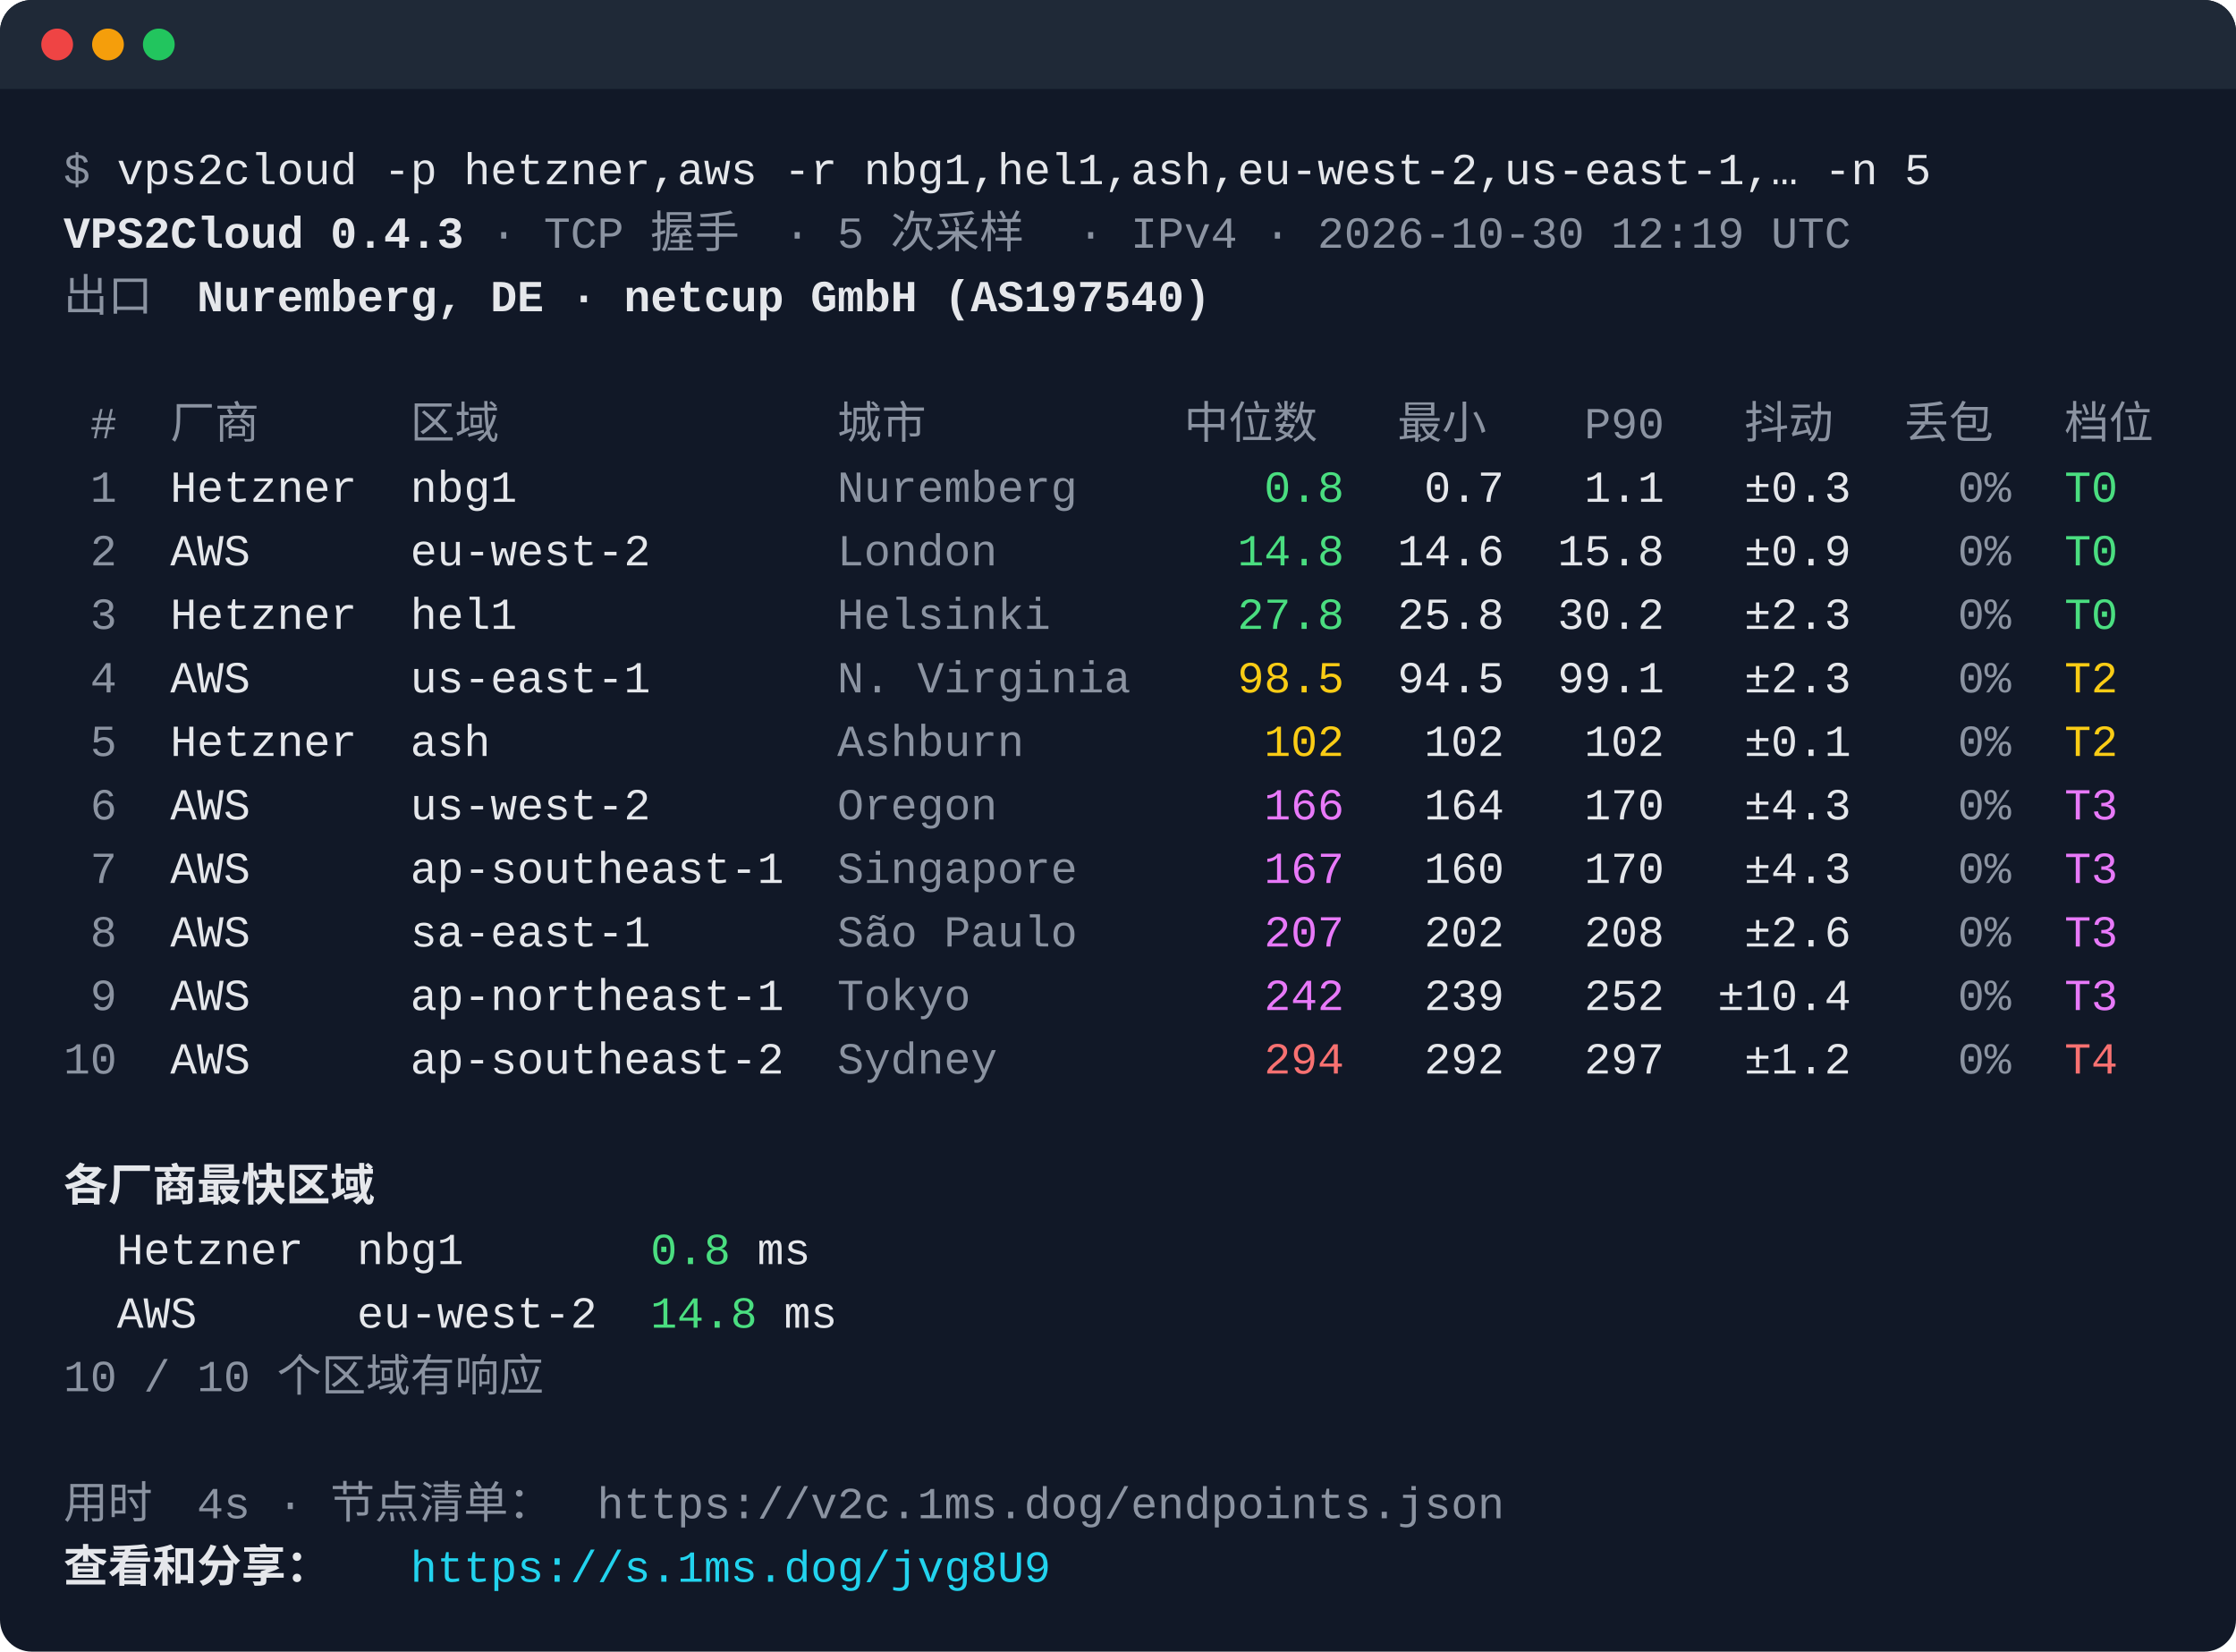
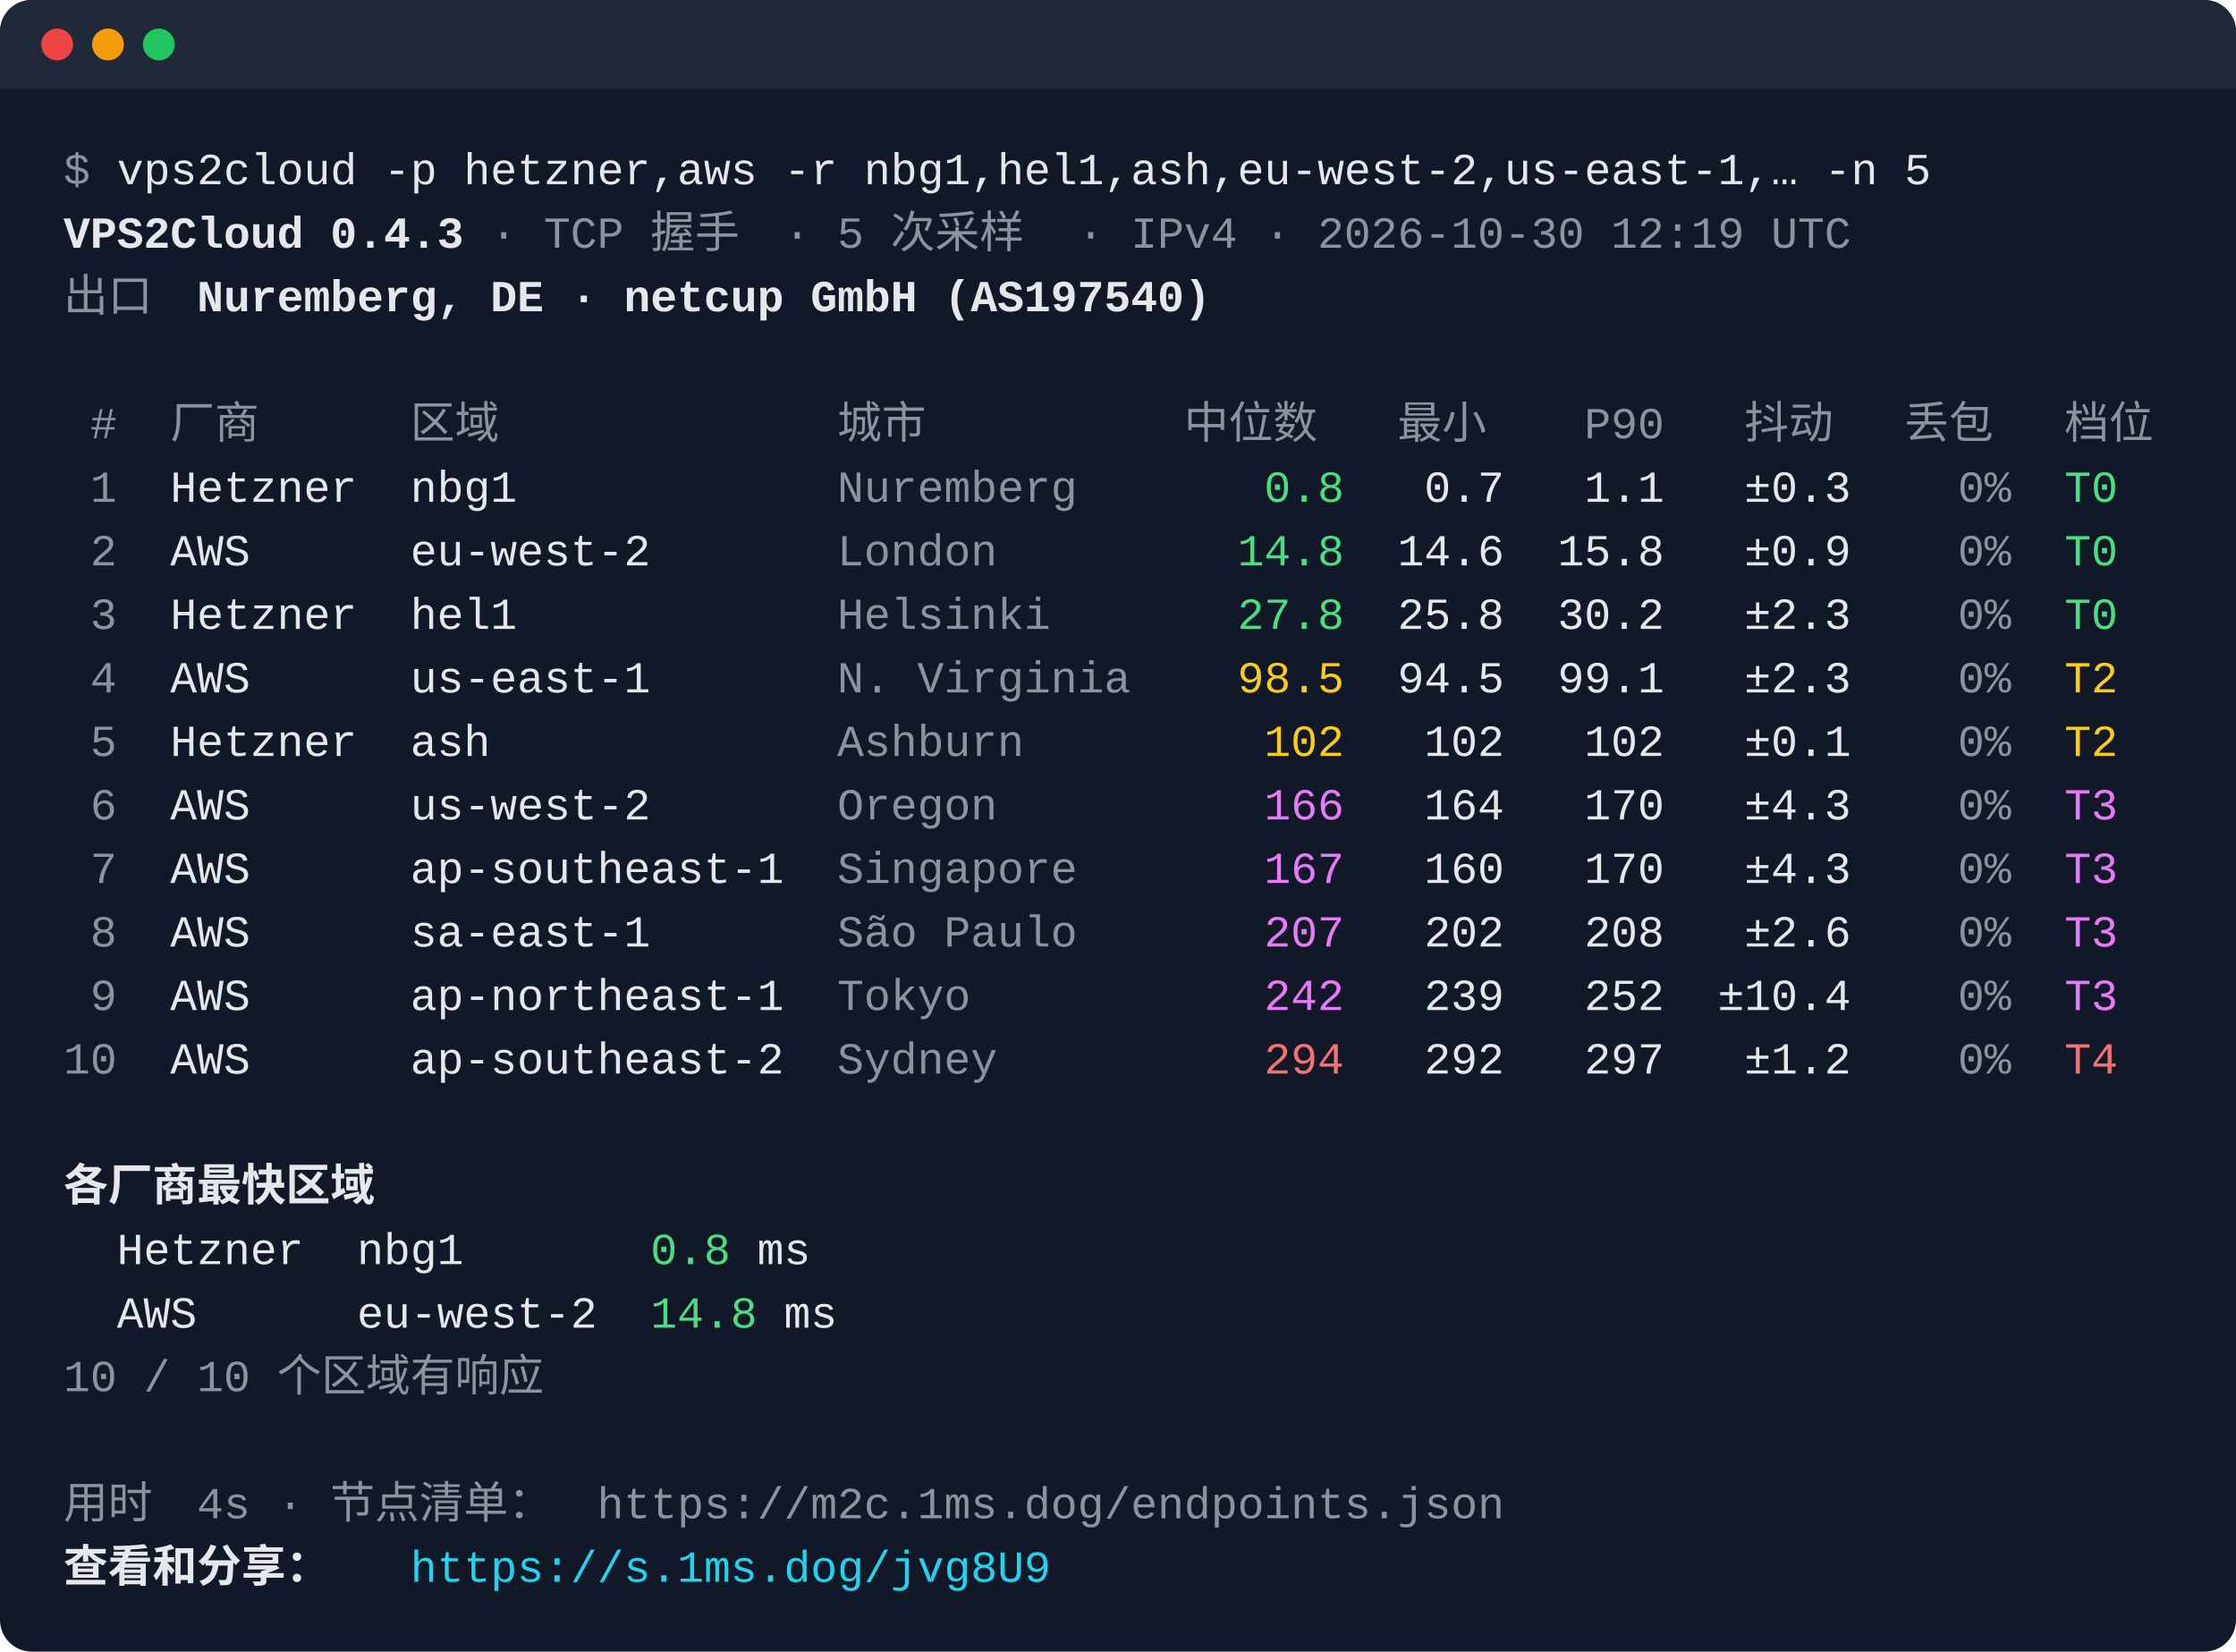
<svg xmlns="http://www.w3.org/2000/svg" width="704" height="520" viewBox="0 0 704 520" role="img" aria-label="vps2cloud output">
  <rect width="704" height="520" rx="10" fill="#111827" />
  <path d="M0 10a10 10 0 0 1 10-10h684a10 10 0 0 1 10 10v18H0z" fill="#1f2937" />
  <circle cx="18" cy="14" r="5" fill="#ef4444" />
  <circle cx="34" cy="14" r="5" fill="#f59e0b" />
  <circle cx="50" cy="14" r="5" fill="#22c55e" />
  <g font-family="ui-monospace, SFMono-Regular, Menlo, Consolas, 'Liberation Mono', 'Noto Sans Mono CJK SC', 'Microsoft YaHei UI', monospace" font-size="14">
    <text x="20.0" y="58" fill="#8b93a1" textLength="8.4" lengthAdjust="spacingAndGlyphs">$</text>
    <text x="36.8" y="58" fill="#e5e7eb" textLength="75.6" lengthAdjust="spacingAndGlyphs">vps2cloud</text>
    <text x="120.8" y="58" fill="#e5e7eb" textLength="16.8" lengthAdjust="spacingAndGlyphs">-p</text>
    <text x="146.0" y="58" fill="#e5e7eb" textLength="92.4" lengthAdjust="spacingAndGlyphs">hetzner,aws</text>
    <text x="246.8" y="58" fill="#e5e7eb" textLength="16.8" lengthAdjust="spacingAndGlyphs">-r</text>
    <text x="272.0" y="58" fill="#e5e7eb" textLength="294.0" lengthAdjust="spacingAndGlyphs">nbg1,hel1,ash,eu-west-2,us-east-1,…</text>
    <text x="574.4" y="58" fill="#e5e7eb" textLength="16.8" lengthAdjust="spacingAndGlyphs">-n</text>
    <text x="599.6" y="58" fill="#e5e7eb" textLength="8.4" lengthAdjust="spacingAndGlyphs">5</text>
    <text x="20.0" y="78" fill="#e5e7eb" font-weight="700" textLength="75.6" lengthAdjust="spacingAndGlyphs">VPS2Cloud</text>
    <text x="104.0" y="78" fill="#e5e7eb" font-weight="700" textLength="42.0" lengthAdjust="spacingAndGlyphs">0.4.3</text>
    <text x="154.4" y="78" fill="#8b93a1" textLength="8.4" lengthAdjust="spacingAndGlyphs">·</text>
    <text x="171.2" y="78" fill="#8b93a1" textLength="25.2" lengthAdjust="spacingAndGlyphs">TCP</text>
    <text x="204.8" y="78" fill="#8b93a1" textLength="33.6" lengthAdjust="spacingAndGlyphs">握手</text>
    <text x="246.8" y="78" fill="#8b93a1" textLength="8.4" lengthAdjust="spacingAndGlyphs">·</text>
    <text x="263.6" y="78" fill="#8b93a1" textLength="8.4" lengthAdjust="spacingAndGlyphs">5</text>
    <text x="280.4" y="78" fill="#8b93a1" textLength="50.4" lengthAdjust="spacingAndGlyphs">次采样</text>
    <text x="339.2" y="78" fill="#8b93a1" textLength="8.4" lengthAdjust="spacingAndGlyphs">·</text>
    <text x="356.0" y="78" fill="#8b93a1" textLength="33.6" lengthAdjust="spacingAndGlyphs">IPv4</text>
    <text x="398.0" y="78" fill="#8b93a1" textLength="8.4" lengthAdjust="spacingAndGlyphs">·</text>
    <text x="414.8" y="78" fill="#8b93a1" textLength="84.0" lengthAdjust="spacingAndGlyphs">2026-10-30</text>
    <text x="507.2" y="78" fill="#8b93a1" textLength="42.0" lengthAdjust="spacingAndGlyphs">12:19</text>
    <text x="557.6" y="78" fill="#8b93a1" textLength="25.2" lengthAdjust="spacingAndGlyphs">UTC</text>
    <text x="20.0" y="98" fill="#8b93a1" textLength="33.6" lengthAdjust="spacingAndGlyphs">出口</text>
    <text x="62.0" y="98" fill="#e5e7eb" font-weight="700" textLength="84.0" lengthAdjust="spacingAndGlyphs">Nuremberg,</text>
    <text x="154.4" y="98" fill="#e5e7eb" font-weight="700" textLength="16.8" lengthAdjust="spacingAndGlyphs">DE</text>
    <text x="179.6" y="98" fill="#e5e7eb" font-weight="700" textLength="8.4" lengthAdjust="spacingAndGlyphs">·</text>
    <text x="196.4" y="98" fill="#e5e7eb" font-weight="700" textLength="50.4" lengthAdjust="spacingAndGlyphs">netcup</text>
    <text x="255.2" y="98" fill="#e5e7eb" font-weight="700" textLength="33.6" lengthAdjust="spacingAndGlyphs">GmbH</text>
    <text x="297.2" y="98" fill="#e5e7eb" font-weight="700" textLength="84.0" lengthAdjust="spacingAndGlyphs">(AS197540)</text>
    <text x="28.4" y="138" fill="#8b93a1" textLength="8.4" lengthAdjust="spacingAndGlyphs">#</text>
    <text x="53.6" y="138" fill="#8b93a1" textLength="33.6" lengthAdjust="spacingAndGlyphs">厂商</text>
    <text x="129.2" y="138" fill="#8b93a1" textLength="33.6" lengthAdjust="spacingAndGlyphs">区域</text>
    <text x="263.6" y="138" fill="#8b93a1" textLength="33.6" lengthAdjust="spacingAndGlyphs">城市</text>
    <text x="372.8" y="138" fill="#8b93a1" textLength="50.4" lengthAdjust="spacingAndGlyphs">中位数</text>
    <text x="440.0" y="138" fill="#8b93a1" textLength="33.6" lengthAdjust="spacingAndGlyphs">最小</text>
    <text x="498.8" y="138" fill="#8b93a1" textLength="25.2" lengthAdjust="spacingAndGlyphs">P90</text>
    <text x="549.2" y="138" fill="#8b93a1" textLength="33.6" lengthAdjust="spacingAndGlyphs">抖动</text>
    <text x="599.6" y="138" fill="#8b93a1" textLength="33.6" lengthAdjust="spacingAndGlyphs">丢包</text>
    <text x="650.0" y="138" fill="#8b93a1" textLength="33.6" lengthAdjust="spacingAndGlyphs">档位</text>
    <text x="28.4" y="158" fill="#8b93a1" textLength="8.4" lengthAdjust="spacingAndGlyphs">1</text>
    <text x="53.6" y="158" fill="#e5e7eb" textLength="58.8" lengthAdjust="spacingAndGlyphs">Hetzner</text>
    <text x="129.2" y="158" fill="#e5e7eb" textLength="33.6" lengthAdjust="spacingAndGlyphs">nbg1</text>
    <text x="263.6" y="158" fill="#8b93a1" textLength="75.6" lengthAdjust="spacingAndGlyphs">Nuremberg</text>
    <text x="398.0" y="158" fill="#4ade80" textLength="25.2" lengthAdjust="spacingAndGlyphs">0.8</text>
    <text x="448.4" y="158" fill="#e5e7eb" textLength="25.2" lengthAdjust="spacingAndGlyphs">0.7</text>
    <text x="498.8" y="158" fill="#e5e7eb" textLength="25.2" lengthAdjust="spacingAndGlyphs">1.1</text>
    <text x="549.2" y="158" fill="#e5e7eb" textLength="33.6" lengthAdjust="spacingAndGlyphs">±0.3</text>
    <text x="616.4" y="158" fill="#8b93a1" textLength="16.8" lengthAdjust="spacingAndGlyphs">0%</text>
    <text x="650.0" y="158" fill="#4ade80" textLength="16.8" lengthAdjust="spacingAndGlyphs">T0</text>
    <text x="28.4" y="178" fill="#8b93a1" textLength="8.4" lengthAdjust="spacingAndGlyphs">2</text>
    <text x="53.6" y="178" fill="#e5e7eb" textLength="25.2" lengthAdjust="spacingAndGlyphs">AWS</text>
    <text x="129.2" y="178" fill="#e5e7eb" textLength="75.6" lengthAdjust="spacingAndGlyphs">eu-west-2</text>
    <text x="263.6" y="178" fill="#8b93a1" textLength="50.4" lengthAdjust="spacingAndGlyphs">London</text>
    <text x="389.6" y="178" fill="#4ade80" textLength="33.6" lengthAdjust="spacingAndGlyphs">14.8</text>
    <text x="440.0" y="178" fill="#e5e7eb" textLength="33.6" lengthAdjust="spacingAndGlyphs">14.6</text>
    <text x="490.4" y="178" fill="#e5e7eb" textLength="33.6" lengthAdjust="spacingAndGlyphs">15.8</text>
    <text x="549.2" y="178" fill="#e5e7eb" textLength="33.6" lengthAdjust="spacingAndGlyphs">±0.9</text>
    <text x="616.4" y="178" fill="#8b93a1" textLength="16.8" lengthAdjust="spacingAndGlyphs">0%</text>
    <text x="650.0" y="178" fill="#4ade80" textLength="16.8" lengthAdjust="spacingAndGlyphs">T0</text>
    <text x="28.4" y="198" fill="#8b93a1" textLength="8.4" lengthAdjust="spacingAndGlyphs">3</text>
    <text x="53.6" y="198" fill="#e5e7eb" textLength="58.8" lengthAdjust="spacingAndGlyphs">Hetzner</text>
    <text x="129.2" y="198" fill="#e5e7eb" textLength="33.6" lengthAdjust="spacingAndGlyphs">hel1</text>
    <text x="263.6" y="198" fill="#8b93a1" textLength="67.2" lengthAdjust="spacingAndGlyphs">Helsinki</text>
    <text x="389.6" y="198" fill="#4ade80" textLength="33.6" lengthAdjust="spacingAndGlyphs">27.8</text>
    <text x="440.0" y="198" fill="#e5e7eb" textLength="33.6" lengthAdjust="spacingAndGlyphs">25.8</text>
    <text x="490.4" y="198" fill="#e5e7eb" textLength="33.6" lengthAdjust="spacingAndGlyphs">30.2</text>
    <text x="549.2" y="198" fill="#e5e7eb" textLength="33.6" lengthAdjust="spacingAndGlyphs">±2.3</text>
    <text x="616.4" y="198" fill="#8b93a1" textLength="16.8" lengthAdjust="spacingAndGlyphs">0%</text>
    <text x="650.0" y="198" fill="#4ade80" textLength="16.8" lengthAdjust="spacingAndGlyphs">T0</text>
    <text x="28.4" y="218" fill="#8b93a1" textLength="8.4" lengthAdjust="spacingAndGlyphs">4</text>
    <text x="53.6" y="218" fill="#e5e7eb" textLength="25.2" lengthAdjust="spacingAndGlyphs">AWS</text>
    <text x="129.2" y="218" fill="#e5e7eb" textLength="75.6" lengthAdjust="spacingAndGlyphs">us-east-1</text>
    <text x="263.6" y="218" fill="#8b93a1" textLength="16.8" lengthAdjust="spacingAndGlyphs">N.</text>
    <text x="288.8" y="218" fill="#8b93a1" textLength="67.2" lengthAdjust="spacingAndGlyphs">Virginia</text>
    <text x="389.6" y="218" fill="#facc15" textLength="33.6" lengthAdjust="spacingAndGlyphs">98.5</text>
    <text x="440.0" y="218" fill="#e5e7eb" textLength="33.6" lengthAdjust="spacingAndGlyphs">94.5</text>
    <text x="490.4" y="218" fill="#e5e7eb" textLength="33.6" lengthAdjust="spacingAndGlyphs">99.1</text>
    <text x="549.2" y="218" fill="#e5e7eb" textLength="33.6" lengthAdjust="spacingAndGlyphs">±2.3</text>
    <text x="616.4" y="218" fill="#8b93a1" textLength="16.8" lengthAdjust="spacingAndGlyphs">0%</text>
    <text x="650.0" y="218" fill="#facc15" textLength="16.8" lengthAdjust="spacingAndGlyphs">T2</text>
    <text x="28.4" y="238" fill="#8b93a1" textLength="8.4" lengthAdjust="spacingAndGlyphs">5</text>
    <text x="53.6" y="238" fill="#e5e7eb" textLength="58.8" lengthAdjust="spacingAndGlyphs">Hetzner</text>
    <text x="129.2" y="238" fill="#e5e7eb" textLength="25.2" lengthAdjust="spacingAndGlyphs">ash</text>
    <text x="263.6" y="238" fill="#8b93a1" textLength="58.8" lengthAdjust="spacingAndGlyphs">Ashburn</text>
    <text x="398.0" y="238" fill="#facc15" textLength="25.2" lengthAdjust="spacingAndGlyphs">102</text>
    <text x="448.4" y="238" fill="#e5e7eb" textLength="25.2" lengthAdjust="spacingAndGlyphs">102</text>
    <text x="498.8" y="238" fill="#e5e7eb" textLength="25.2" lengthAdjust="spacingAndGlyphs">102</text>
    <text x="549.2" y="238" fill="#e5e7eb" textLength="33.6" lengthAdjust="spacingAndGlyphs">±0.1</text>
    <text x="616.4" y="238" fill="#8b93a1" textLength="16.8" lengthAdjust="spacingAndGlyphs">0%</text>
    <text x="650.0" y="238" fill="#facc15" textLength="16.8" lengthAdjust="spacingAndGlyphs">T2</text>
    <text x="28.4" y="258" fill="#8b93a1" textLength="8.4" lengthAdjust="spacingAndGlyphs">6</text>
    <text x="53.6" y="258" fill="#e5e7eb" textLength="25.2" lengthAdjust="spacingAndGlyphs">AWS</text>
    <text x="129.2" y="258" fill="#e5e7eb" textLength="75.6" lengthAdjust="spacingAndGlyphs">us-west-2</text>
    <text x="263.6" y="258" fill="#8b93a1" textLength="50.4" lengthAdjust="spacingAndGlyphs">Oregon</text>
    <text x="398.0" y="258" fill="#e879f9" textLength="25.2" lengthAdjust="spacingAndGlyphs">166</text>
    <text x="448.4" y="258" fill="#e5e7eb" textLength="25.2" lengthAdjust="spacingAndGlyphs">164</text>
    <text x="498.8" y="258" fill="#e5e7eb" textLength="25.2" lengthAdjust="spacingAndGlyphs">170</text>
    <text x="549.2" y="258" fill="#e5e7eb" textLength="33.6" lengthAdjust="spacingAndGlyphs">±4.3</text>
    <text x="616.4" y="258" fill="#8b93a1" textLength="16.8" lengthAdjust="spacingAndGlyphs">0%</text>
    <text x="650.0" y="258" fill="#e879f9" textLength="16.8" lengthAdjust="spacingAndGlyphs">T3</text>
    <text x="28.4" y="278" fill="#8b93a1" textLength="8.4" lengthAdjust="spacingAndGlyphs">7</text>
    <text x="53.6" y="278" fill="#e5e7eb" textLength="25.2" lengthAdjust="spacingAndGlyphs">AWS</text>
    <text x="129.2" y="278" fill="#e5e7eb" textLength="117.6" lengthAdjust="spacingAndGlyphs">ap-southeast-1</text>
    <text x="263.6" y="278" fill="#8b93a1" textLength="75.6" lengthAdjust="spacingAndGlyphs">Singapore</text>
    <text x="398.0" y="278" fill="#e879f9" textLength="25.2" lengthAdjust="spacingAndGlyphs">167</text>
    <text x="448.4" y="278" fill="#e5e7eb" textLength="25.2" lengthAdjust="spacingAndGlyphs">160</text>
    <text x="498.8" y="278" fill="#e5e7eb" textLength="25.2" lengthAdjust="spacingAndGlyphs">170</text>
    <text x="549.2" y="278" fill="#e5e7eb" textLength="33.6" lengthAdjust="spacingAndGlyphs">±4.3</text>
    <text x="616.4" y="278" fill="#8b93a1" textLength="16.8" lengthAdjust="spacingAndGlyphs">0%</text>
    <text x="650.0" y="278" fill="#e879f9" textLength="16.8" lengthAdjust="spacingAndGlyphs">T3</text>
    <text x="28.4" y="298" fill="#8b93a1" textLength="8.4" lengthAdjust="spacingAndGlyphs">8</text>
    <text x="53.6" y="298" fill="#e5e7eb" textLength="25.2" lengthAdjust="spacingAndGlyphs">AWS</text>
    <text x="129.2" y="298" fill="#e5e7eb" textLength="75.6" lengthAdjust="spacingAndGlyphs">sa-east-1</text>
    <text x="263.6" y="298" fill="#8b93a1" textLength="25.2" lengthAdjust="spacingAndGlyphs">São</text>
    <text x="297.2" y="298" fill="#8b93a1" textLength="42.0" lengthAdjust="spacingAndGlyphs">Paulo</text>
    <text x="398.0" y="298" fill="#e879f9" textLength="25.2" lengthAdjust="spacingAndGlyphs">207</text>
    <text x="448.4" y="298" fill="#e5e7eb" textLength="25.2" lengthAdjust="spacingAndGlyphs">202</text>
    <text x="498.8" y="298" fill="#e5e7eb" textLength="25.2" lengthAdjust="spacingAndGlyphs">208</text>
    <text x="549.2" y="298" fill="#e5e7eb" textLength="33.6" lengthAdjust="spacingAndGlyphs">±2.6</text>
    <text x="616.4" y="298" fill="#8b93a1" textLength="16.8" lengthAdjust="spacingAndGlyphs">0%</text>
    <text x="650.0" y="298" fill="#e879f9" textLength="16.8" lengthAdjust="spacingAndGlyphs">T3</text>
    <text x="28.4" y="318" fill="#8b93a1" textLength="8.4" lengthAdjust="spacingAndGlyphs">9</text>
    <text x="53.6" y="318" fill="#e5e7eb" textLength="25.2" lengthAdjust="spacingAndGlyphs">AWS</text>
    <text x="129.2" y="318" fill="#e5e7eb" textLength="117.6" lengthAdjust="spacingAndGlyphs">ap-northeast-1</text>
    <text x="263.6" y="318" fill="#8b93a1" textLength="42.0" lengthAdjust="spacingAndGlyphs">Tokyo</text>
    <text x="398.0" y="318" fill="#e879f9" textLength="25.2" lengthAdjust="spacingAndGlyphs">242</text>
    <text x="448.4" y="318" fill="#e5e7eb" textLength="25.2" lengthAdjust="spacingAndGlyphs">239</text>
    <text x="498.8" y="318" fill="#e5e7eb" textLength="25.2" lengthAdjust="spacingAndGlyphs">252</text>
    <text x="540.8" y="318" fill="#e5e7eb" textLength="42.0" lengthAdjust="spacingAndGlyphs">±10.4</text>
    <text x="616.4" y="318" fill="#8b93a1" textLength="16.8" lengthAdjust="spacingAndGlyphs">0%</text>
    <text x="650.0" y="318" fill="#e879f9" textLength="16.8" lengthAdjust="spacingAndGlyphs">T3</text>
    <text x="20.0" y="338" fill="#8b93a1" textLength="16.8" lengthAdjust="spacingAndGlyphs">10</text>
    <text x="53.6" y="338" fill="#e5e7eb" textLength="25.2" lengthAdjust="spacingAndGlyphs">AWS</text>
    <text x="129.2" y="338" fill="#e5e7eb" textLength="117.6" lengthAdjust="spacingAndGlyphs">ap-southeast-2</text>
    <text x="263.6" y="338" fill="#8b93a1" textLength="50.4" lengthAdjust="spacingAndGlyphs">Sydney</text>
    <text x="398.0" y="338" fill="#f87171" textLength="25.2" lengthAdjust="spacingAndGlyphs">294</text>
    <text x="448.4" y="338" fill="#e5e7eb" textLength="25.2" lengthAdjust="spacingAndGlyphs">292</text>
    <text x="498.8" y="338" fill="#e5e7eb" textLength="25.2" lengthAdjust="spacingAndGlyphs">297</text>
    <text x="549.2" y="338" fill="#e5e7eb" textLength="33.6" lengthAdjust="spacingAndGlyphs">±1.2</text>
    <text x="616.4" y="338" fill="#8b93a1" textLength="16.8" lengthAdjust="spacingAndGlyphs">0%</text>
    <text x="650.0" y="338" fill="#f87171" textLength="16.8" lengthAdjust="spacingAndGlyphs">T4</text>
    <text x="20.0" y="378" fill="#e5e7eb" font-weight="700" textLength="117.6" lengthAdjust="spacingAndGlyphs">各厂商最快区域</text>
    <text x="36.8" y="398" fill="#e5e7eb" textLength="58.8" lengthAdjust="spacingAndGlyphs">Hetzner</text>
    <text x="112.4" y="398" fill="#e5e7eb" textLength="33.6" lengthAdjust="spacingAndGlyphs">nbg1</text>
    <text x="204.8" y="398" fill="#4ade80" textLength="25.2" lengthAdjust="spacingAndGlyphs">0.8</text>
    <text x="238.4" y="398" fill="#e5e7eb" textLength="16.8" lengthAdjust="spacingAndGlyphs">ms</text>
    <text x="36.8" y="418" fill="#e5e7eb" textLength="25.2" lengthAdjust="spacingAndGlyphs">AWS</text>
    <text x="112.4" y="418" fill="#e5e7eb" textLength="75.6" lengthAdjust="spacingAndGlyphs">eu-west-2</text>
    <text x="204.8" y="418" fill="#4ade80" textLength="33.6" lengthAdjust="spacingAndGlyphs">14.8</text>
    <text x="246.8" y="418" fill="#e5e7eb" textLength="16.8" lengthAdjust="spacingAndGlyphs">ms</text>
    <text x="20.0" y="438" fill="#8b93a1" textLength="16.8" lengthAdjust="spacingAndGlyphs">10</text>
    <text x="45.2" y="438" fill="#8b93a1" textLength="8.4" lengthAdjust="spacingAndGlyphs">/</text>
    <text x="62.0" y="438" fill="#8b93a1" textLength="16.8" lengthAdjust="spacingAndGlyphs">10</text>
    <text x="87.2" y="438" fill="#8b93a1" textLength="100.8" lengthAdjust="spacingAndGlyphs">个区域有响应</text>
    <text x="20.0" y="478" fill="#8b93a1" textLength="33.6" lengthAdjust="spacingAndGlyphs">用时</text>
    <text x="62.0" y="478" fill="#8b93a1" textLength="16.8" lengthAdjust="spacingAndGlyphs">4s</text>
    <text x="87.2" y="478" fill="#8b93a1" textLength="8.4" lengthAdjust="spacingAndGlyphs">·</text>
    <text x="104.0" y="478" fill="#8b93a1" textLength="84.0" lengthAdjust="spacingAndGlyphs">节点清单：</text>
-     <text x="188.0" y="478" fill="#8b93a1" textLength="285.6" lengthAdjust="spacingAndGlyphs">https://v2c.1ms.dog/endpoints.json</text>
+     <text x="188.0" y="478" fill="#8b93a1" textLength="285.6" lengthAdjust="spacingAndGlyphs">https://m2c.1ms.dog/endpoints.json</text>
    <text x="20.0" y="498" fill="#e5e7eb" font-weight="700" textLength="100.8" lengthAdjust="spacingAndGlyphs">查看和分享：</text>
    <text x="129.2" y="498" fill="#22d3ee" textLength="201.6" lengthAdjust="spacingAndGlyphs">https://s.1ms.dog/jvg8U9</text>
  </g>
</svg>
